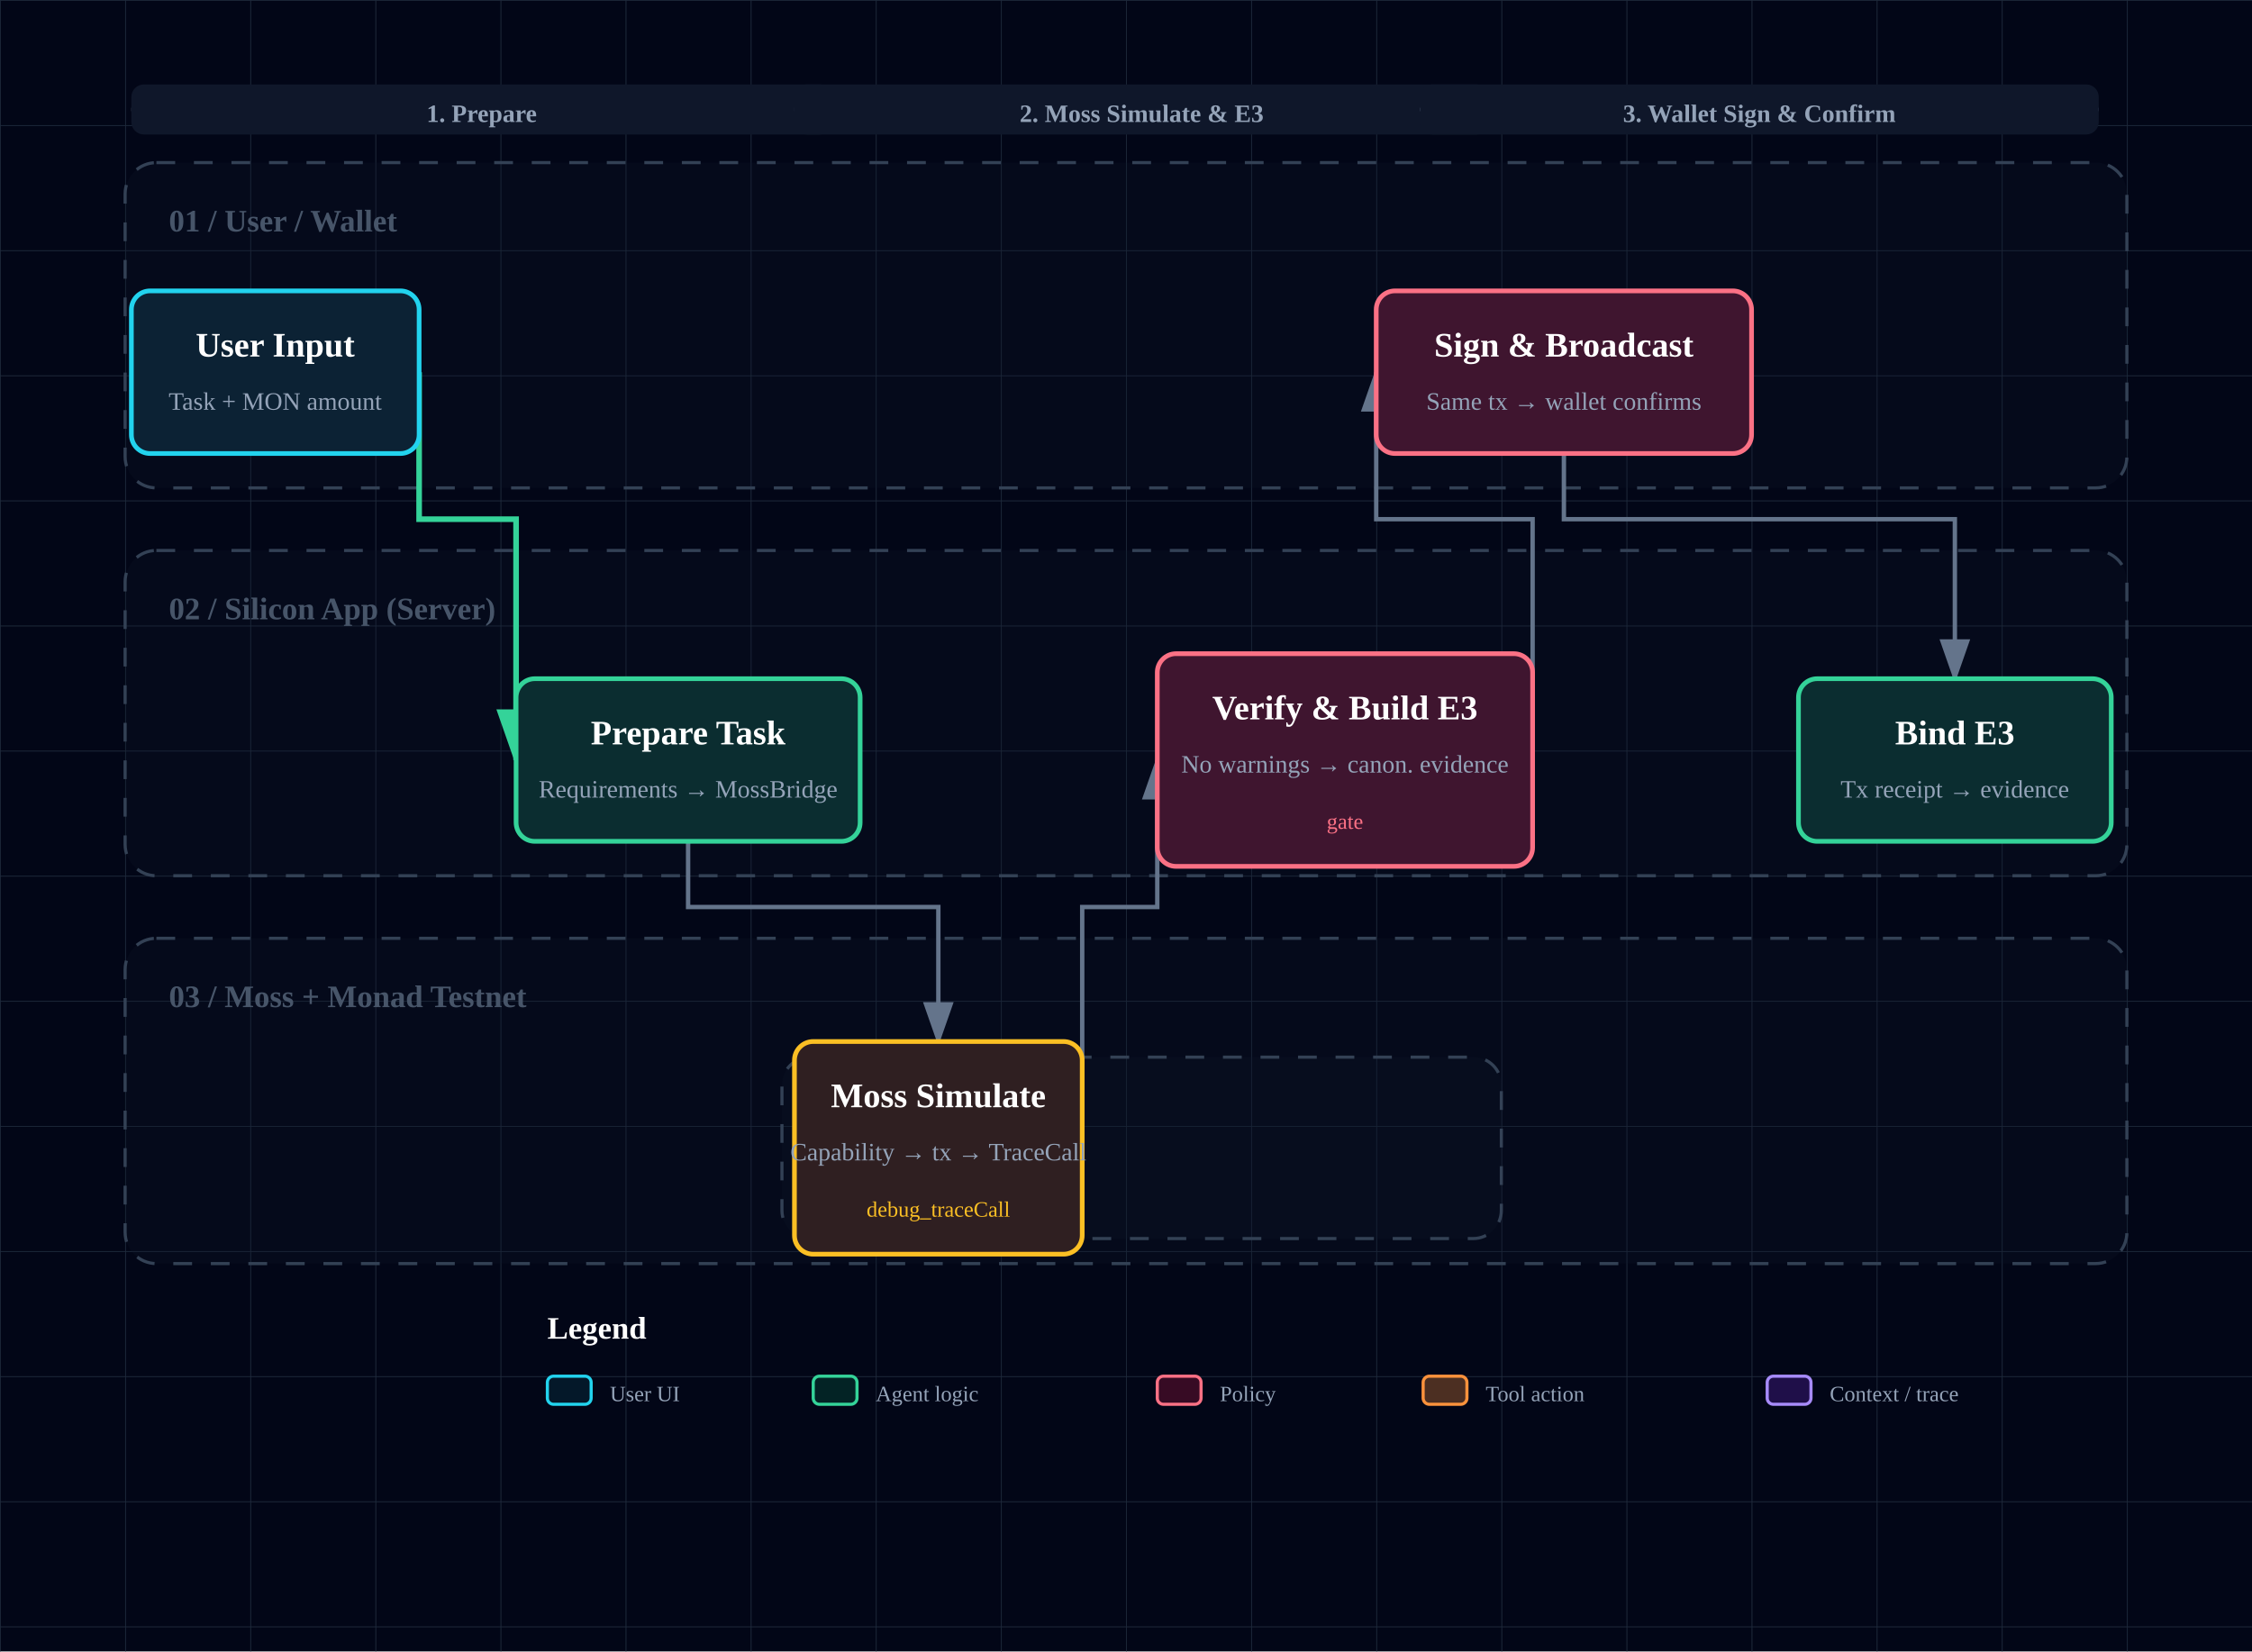
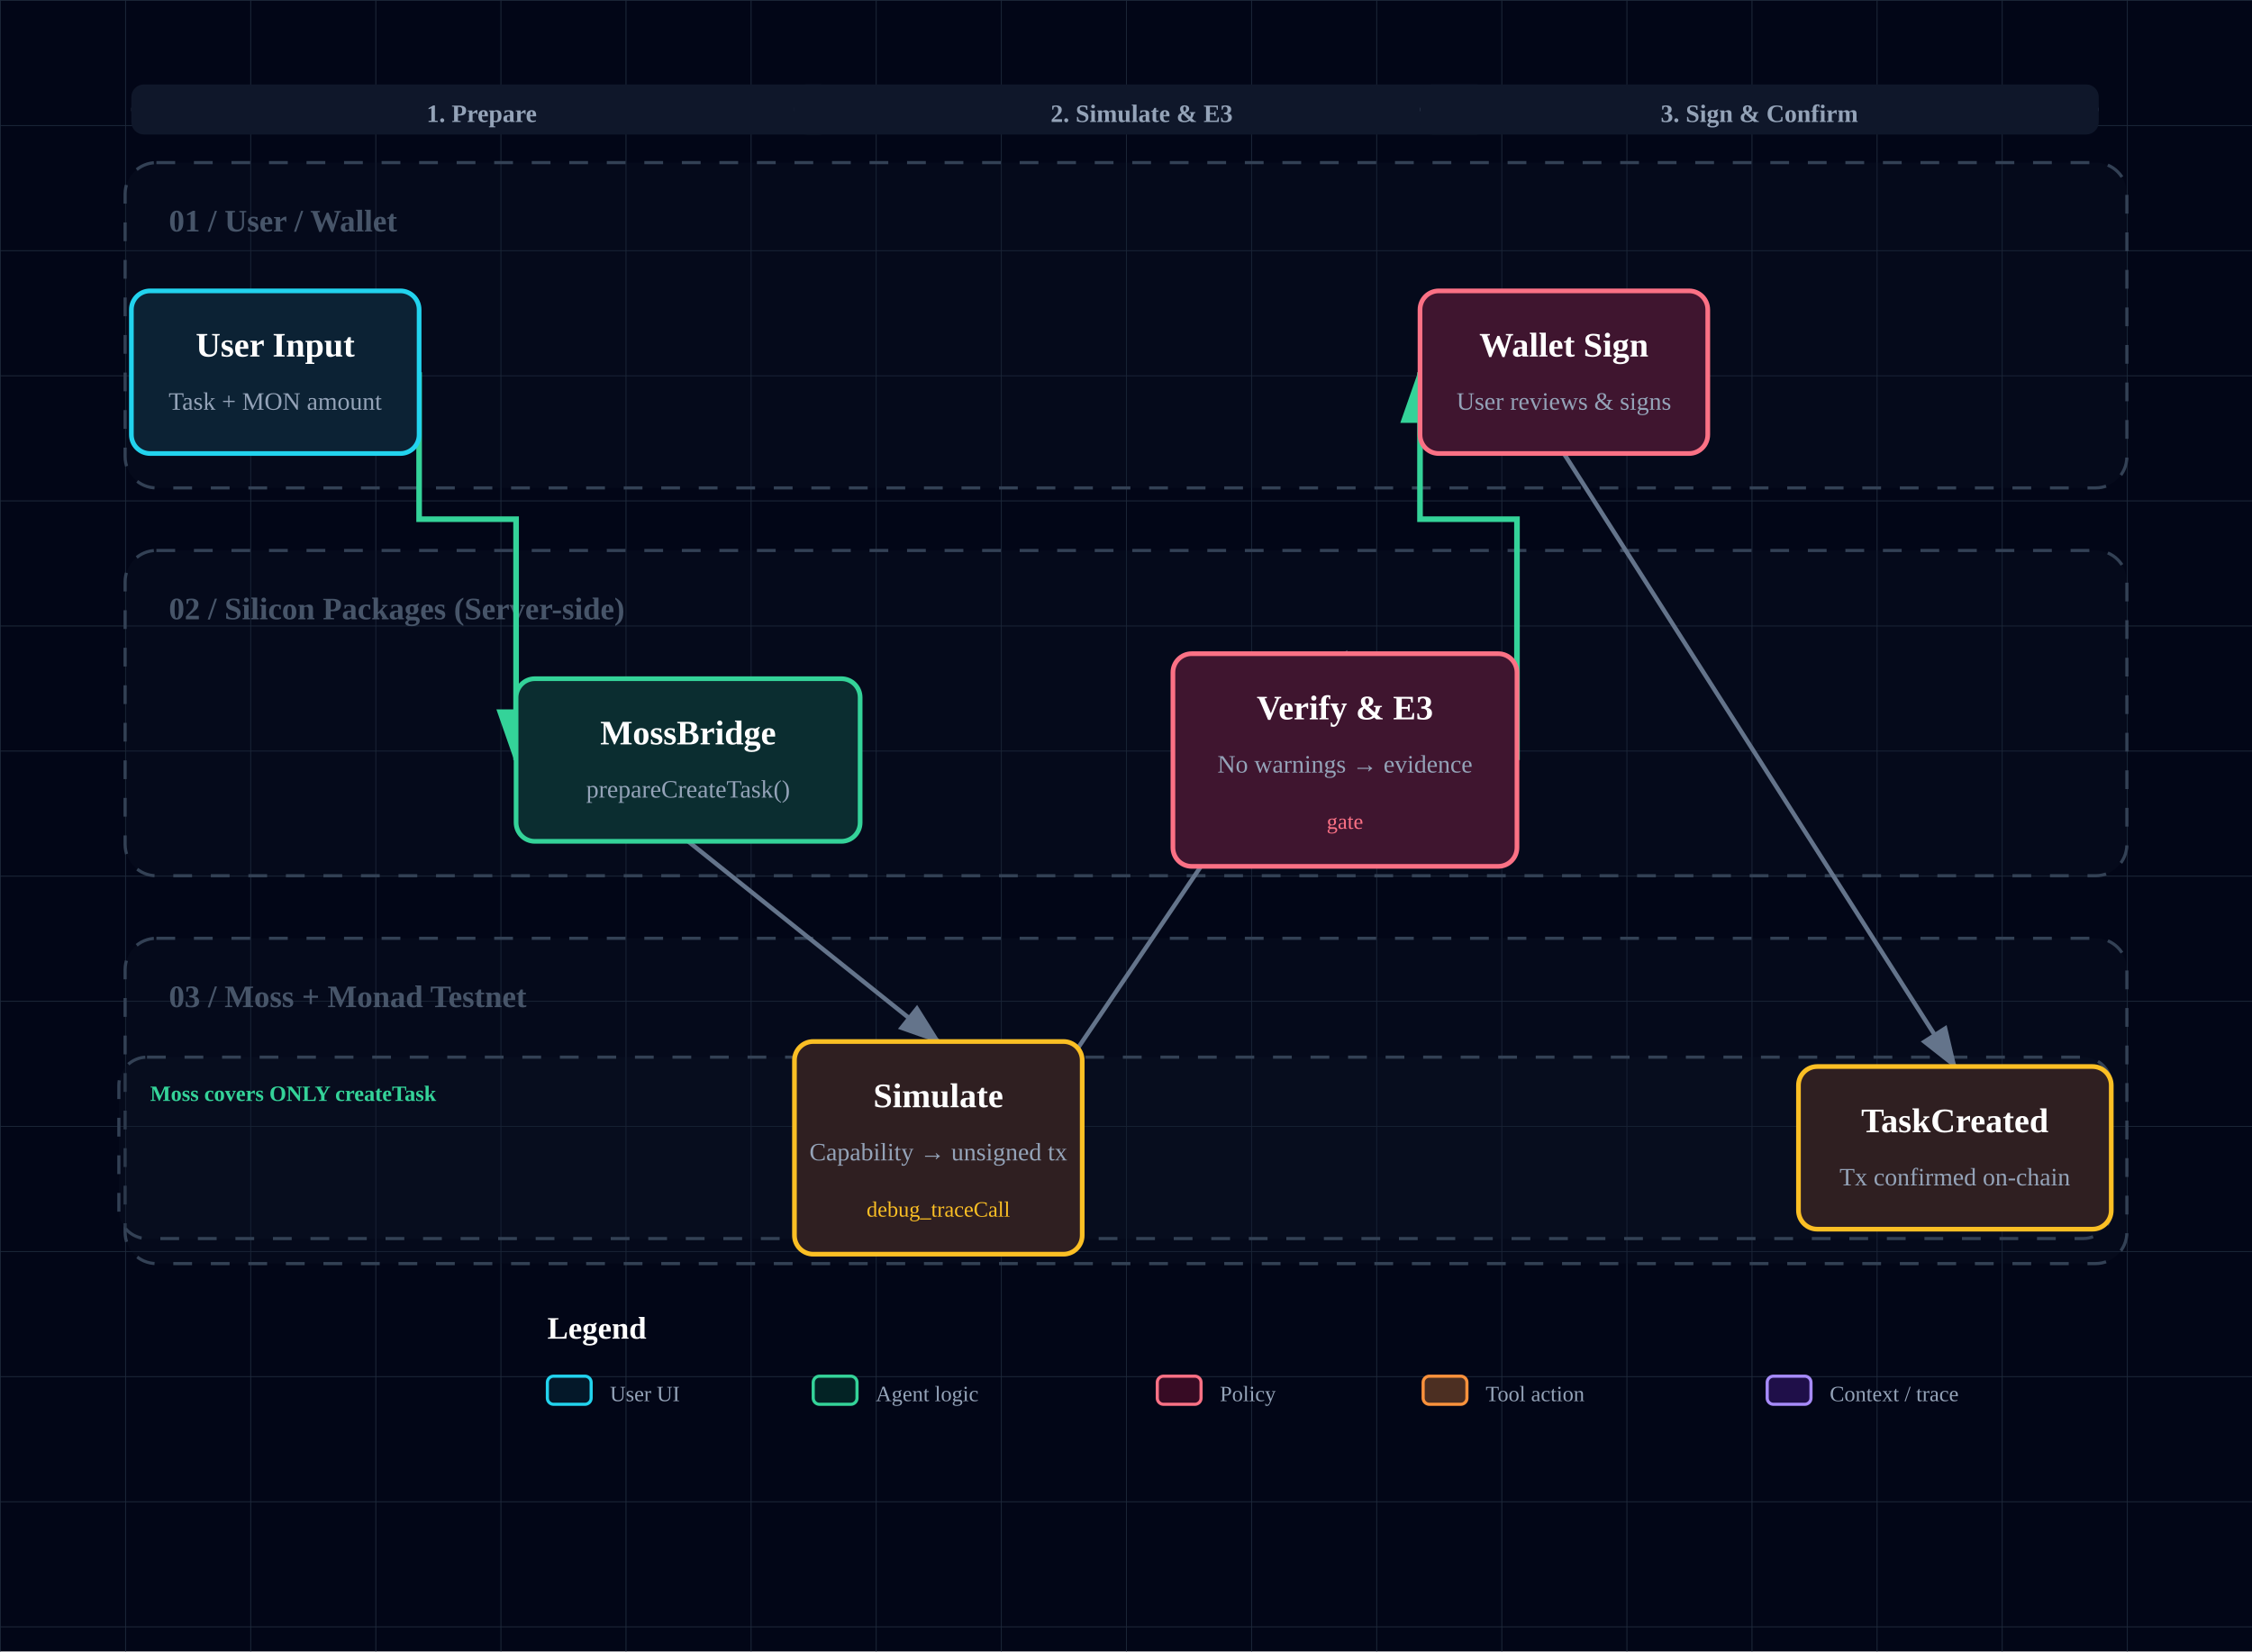
<svg xmlns="http://www.w3.org/2000/svg" viewBox="0 0 720 528" width="720" height="528">
  <style>

  .c-mask       { fill: #0f172a; stroke: none; }
  .c-frontend   { fill: rgba(8,51,68,0.4);   stroke: #22d3ee; }
  .c-backend    { fill: rgba(6,78,59,0.4);    stroke: #34d399; }
  .c-database   { fill: rgba(76,29,149,0.4);  stroke: #a78bfa; }
  .c-cloud      { fill: rgba(120,53,15,0.3);  stroke: #fbbf24; }
  .c-security   { fill: rgba(136,19,55,0.4);  stroke: #fb7185; }
  .c-external   { fill: rgba(30,41,59,0.5);   stroke: #94a3b8; }
  .c-messagebus { fill: rgba(251,146,60,0.3); stroke: #fb923c; }
  .c-grid       { fill: none; stroke: #1e293b; }
  .t-primary    { fill: #ffffff; }
  .t-muted      { fill: #94a3b8; }
  .t-dim        { fill: #475569; }
  .t-frontend   { fill: #22d3ee; }
  .t-backend    { fill: #34d399; }
  .t-database   { fill: #a78bfa; }
  .t-cloud      { fill: #fbbf24; }
  .t-security   { fill: #fb7185; }
  .t-external   { fill: #94a3b8; }
  .t-messagebus { fill: #fb923c; }
  .a-default    { stroke: #64748b; fill: none; }
  .a-emphasis   { stroke: #34d399; fill: none; }
  .a-security   { stroke: #fb7185; fill: none; stroke-dasharray: 5,5; }
  .a-dashed     { stroke: #a78bfa; fill: none; stroke-dasharray: 4,4; }
  .m-default    { fill: #64748b; }
  .m-emphasis   { fill: #34d399; }
  .m-security   { fill: #fb7185; }
  .m-dashed     { fill: #a78bfa; }
  .c-security-group { fill: transparent; stroke: #fb7185; stroke-dasharray: 4,4; }
  .c-region     { fill: rgba(251,191,36,0.05); stroke: #fbbf24; stroke-dasharray: 8,4; }
  .c-lane       { fill: rgba(15,23,42,0.22); stroke: #334155; stroke-dasharray: 6,6; }
  .sv-panel     { fill: rgba(15,23,42,0.5); stroke: #1e293b; }
  .t-cyan    { fill: #22d3ee; }
  .t-emerald { fill: #34d399; }
  .t-violet  { fill: #a78bfa; }
  .t-amber   { fill: #fbbf24; }
  .t-rose    { fill: #fb7185; }
  .t-orange  { fill: #fb923c; }
  .t-slate   { fill: #94a3b8; }

</style>
  <rect width="100%" height="100%" fill="#020617" />
  <defs>
    <marker id="arrowhead" markerWidth="10" markerHeight="7" refX="9" refY="3.5" orient="auto">
      <polygon points="0 0, 10 3.5, 0 7" class="m-default" />
    </marker>
    <marker id="arrowhead-emphasis" markerWidth="10" markerHeight="7" refX="9" refY="3.5" orient="auto">
      <polygon points="0 0, 10 3.5, 0 7" class="m-emphasis" />
    </marker>
    <marker id="arrowhead-security" markerWidth="10" markerHeight="7" refX="9" refY="3.5" orient="auto">
      <polygon points="0 0, 10 3.5, 0 7" class="m-security" />
    </marker>
    <marker id="arrowhead-dashed" markerWidth="10" markerHeight="7" refX="9" refY="3.5" orient="auto">
      <polygon points="0 0, 10 3.5, 0 7" class="m-dashed" />
    </marker>
    <pattern id="grid" width="40" height="40" patternUnits="userSpaceOnUse">
      <path d="M 40 0 L 0 0 0 40" class="c-grid" stroke-width="0.5" />
    </pattern>
  </defs>
  <rect width="100%" height="100%" fill="url(#grid)" />
  <rect x="40" y="52" width="640" height="104" rx="10" class="c-lane" stroke-width="1" />
  <text x="54" y="74" class="t-dim" font-size="10" font-weight="600">01 / User / Wallet</text>
  <rect x="40" y="176" width="640" height="104" rx="10" class="c-lane" stroke-width="1" />
-   <text x="54" y="198" class="t-dim" font-size="10" font-weight="600">02 / Silicon App (Server)</text>
+   <text x="54" y="198" class="t-dim" font-size="10" font-weight="600">02 / Silicon Packages (Server-side)</text>
  <rect x="40" y="300" width="640" height="104" rx="10" class="c-lane" stroke-width="1" />
  <text x="54" y="322" class="t-dim" font-size="10" font-weight="600">03 / Moss + Monad Testnet</text>
  <line x1="42" y1="35" x2="266" y2="35" class="a-default" stroke-width="1.1" />
  <rect x="42" y="27" width="224" height="16" rx="4" class="c-mask" />
  <text x="154" y="39" class="t-muted" font-size="8" font-weight="600" text-anchor="middle">1. Prepare</text>
  <line x1="254" y1="35" x2="476" y2="35" class="a-default" stroke-width="1.1" />
  <rect x="254" y="27" width="222" height="16" rx="4" class="c-mask" />
-   <text x="365" y="39" class="t-muted" font-size="8" font-weight="600" text-anchor="middle">2. Moss Simulate &amp; E3</text>
+   <text x="365" y="39" class="t-muted" font-size="8" font-weight="600" text-anchor="middle">2. Simulate &amp; E3</text>
  <line x1="454" y1="35" x2="671" y2="35" class="a-default" stroke-width="1.1" />
  <rect x="454" y="27" width="217" height="16" rx="4" class="c-mask" />
-   <text x="562.5" y="39" class="t-muted" font-size="8" font-weight="600" text-anchor="middle">3. Wallet Sign &amp; Confirm</text>
-   <rect x="250" y="338" width="230" height="58" rx="9" class="c-lane" stroke-width="1" />
-   <text x="260" y="352" class="t-backend" font-size="7" font-weight="600">Moss Simulation &amp; E3</text>
+   <text x="562.5" y="39" class="t-muted" font-size="8" font-weight="600" text-anchor="middle">3. Sign &amp; Confirm</text>
+   <rect x="38" y="338" width="637" height="58" rx="9" class="c-lane" stroke-width="1" />
+   <text x="48" y="352" class="t-backend" font-size="7" font-weight="600">Moss covers ONLY createTask</text>
  <path d="M 134 119 L 134 166 L 165 166 L 165 243" class="a-emphasis" stroke-width="1.8" marker-end="url(#arrowhead-emphasis)" />
-   <path d="M 220 269 L 220 290 L 300 290 L 300 333" class="a-default" stroke-width="1.4" marker-end="url(#arrowhead)" />
-   <path d="M 346 367 L 346 290 L 370 290 L 370 243" class="a-default" stroke-width="1.4" marker-end="url(#arrowhead)" />
-   <path d="M 490 243 L 490 166 L 440 166 L 440 119" class="a-default" stroke-width="1.4" marker-end="url(#arrowhead)" />
-   <path d="M 500 145 L 500 166 L 625 166 L 625 217" class="a-default" stroke-width="1.4" marker-end="url(#arrowhead)" />
+   <path d="M 220 269 L 300 333" class="a-default" stroke-width="1.4" marker-end="url(#arrowhead)" />
+   <path d="M 300 401 L 430 209" class="a-default" stroke-width="1.4" marker-end="url(#arrowhead)" />
+   <path d="M 485 243 L 485 166 L 454 166 L 454 119" class="a-emphasis" stroke-width="1.8" marker-end="url(#arrowhead-emphasis)" />
+   <path d="M 500 145 L 625 341" class="a-default" stroke-width="1.4" marker-end="url(#arrowhead)" />
  <rect x="42" y="93" width="92" height="52" rx="6" class="c-mask" />
  <rect x="42" y="93" width="92" height="52" rx="6" class="c-frontend" stroke-width="1.5" />
  <text x="88" y="114" class="t-primary" font-size="11" font-weight="600" text-anchor="middle">User Input</text>
  <text x="88" y="131" class="t-muted" font-size="8" text-anchor="middle">Task + MON amount</text>
  <rect x="165" y="217" width="110" height="52" rx="6" class="c-mask" />
  <rect x="165" y="217" width="110" height="52" rx="6" class="c-backend" stroke-width="1.5" />
-   <text x="220" y="238" class="t-primary" font-size="11" font-weight="600" text-anchor="middle">Prepare Task</text>
-   <text x="220" y="255" class="t-muted" font-size="8" text-anchor="middle">Requirements → MossBridge</text>
+   <text x="220" y="238" class="t-primary" font-size="11" font-weight="600" text-anchor="middle">MossBridge</text>
+   <text x="220" y="255" class="t-muted" font-size="8" text-anchor="middle">prepareCreateTask()</text>
  <rect x="254" y="333" width="92" height="68" rx="6" class="c-mask" />
  <rect x="254" y="333" width="92" height="68" rx="6" class="c-cloud" stroke-width="1.5" />
-   <text x="300" y="354" class="t-primary" font-size="11" font-weight="600" text-anchor="middle">Moss Simulate</text>
-   <text x="300" y="371" class="t-muted" font-size="8" text-anchor="middle">Capability → tx → TraceCall</text>
+   <text x="300" y="354" class="t-primary" font-size="11" font-weight="600" text-anchor="middle">Simulate</text>
+   <text x="300" y="371" class="t-muted" font-size="8" text-anchor="middle">Capability → unsigned tx</text>
  <text x="300" y="389" class="t-cloud" font-size="7" text-anchor="middle">debug_traceCall</text>
-   <rect x="370" y="209" width="120" height="68" rx="6" class="c-mask" />
-   <rect x="370" y="209" width="120" height="68" rx="6" class="c-security" stroke-width="1.5" />
-   <text x="430" y="230" class="t-primary" font-size="11" font-weight="600" text-anchor="middle">Verify &amp; Build E3</text>
-   <text x="430" y="247" class="t-muted" font-size="8" text-anchor="middle">No warnings → canon. evidence</text>
+   <rect x="375" y="209" width="110" height="68" rx="6" class="c-mask" />
+   <rect x="375" y="209" width="110" height="68" rx="6" class="c-security" stroke-width="1.5" />
+   <text x="430" y="230" class="t-primary" font-size="11" font-weight="600" text-anchor="middle">Verify &amp; E3</text>
+   <text x="430" y="247" class="t-muted" font-size="8" text-anchor="middle">No warnings → evidence</text>
  <text x="430" y="265" class="t-security" font-size="7" text-anchor="middle">gate</text>
-   <rect x="440" y="93" width="120" height="52" rx="6" class="c-mask" />
-   <rect x="440" y="93" width="120" height="52" rx="6" class="c-security" stroke-width="1.5" />
-   <text x="500" y="114" class="t-primary" font-size="11" font-weight="600" text-anchor="middle">Sign &amp; Broadcast</text>
-   <text x="500" y="131" class="t-muted" font-size="8" text-anchor="middle">Same tx → wallet confirms</text>
-   <rect x="575" y="217" width="100" height="52" rx="6" class="c-mask" />
-   <rect x="575" y="217" width="100" height="52" rx="6" class="c-backend" stroke-width="1.5" />
-   <text x="625" y="238" class="t-primary" font-size="11" font-weight="600" text-anchor="middle">Bind E3</text>
-   <text x="625" y="255" class="t-muted" font-size="8" text-anchor="middle">Tx receipt → evidence</text>
+   <rect x="454" y="93" width="92" height="52" rx="6" class="c-mask" />
+   <rect x="454" y="93" width="92" height="52" rx="6" class="c-security" stroke-width="1.5" />
+   <text x="500" y="114" class="t-primary" font-size="11" font-weight="600" text-anchor="middle">Wallet Sign</text>
+   <text x="500" y="131" class="t-muted" font-size="8" text-anchor="middle">User reviews &amp; signs</text>
+   <rect x="575" y="341" width="100" height="52" rx="6" class="c-mask" />
+   <rect x="575" y="341" width="100" height="52" rx="6" class="c-cloud" stroke-width="1.5" />
+   <text x="625" y="362" class="t-primary" font-size="11" font-weight="600" text-anchor="middle">TaskCreated</text>
+   <text x="625" y="379" class="t-muted" font-size="8" text-anchor="middle">Tx confirmed on-chain</text>
  <text x="175" y="428" class="t-primary" font-size="10" font-weight="600">Legend</text>
  <rect x="175" y="440" width="14" height="9" rx="2" class="c-frontend" stroke-width="1" />
  <text x="195" y="448" class="t-muted" font-size="7">User UI</text>
  <rect x="260" y="440" width="14" height="9" rx="2" class="c-backend" stroke-width="1" />
  <text x="280" y="448" class="t-muted" font-size="7">Agent logic</text>
  <rect x="370" y="440" width="14" height="9" rx="2" class="c-security" stroke-width="1" />
  <text x="390" y="448" class="t-muted" font-size="7">Policy</text>
  <rect x="455" y="440" width="14" height="9" rx="2" class="c-messagebus" stroke-width="1" />
  <text x="475" y="448" class="t-muted" font-size="7">Tool action</text>
  <rect x="565" y="440" width="14" height="9" rx="2" class="c-database" stroke-width="1" />
  <text x="585" y="448" class="t-muted" font-size="7">Context / trace</text>
</svg>
